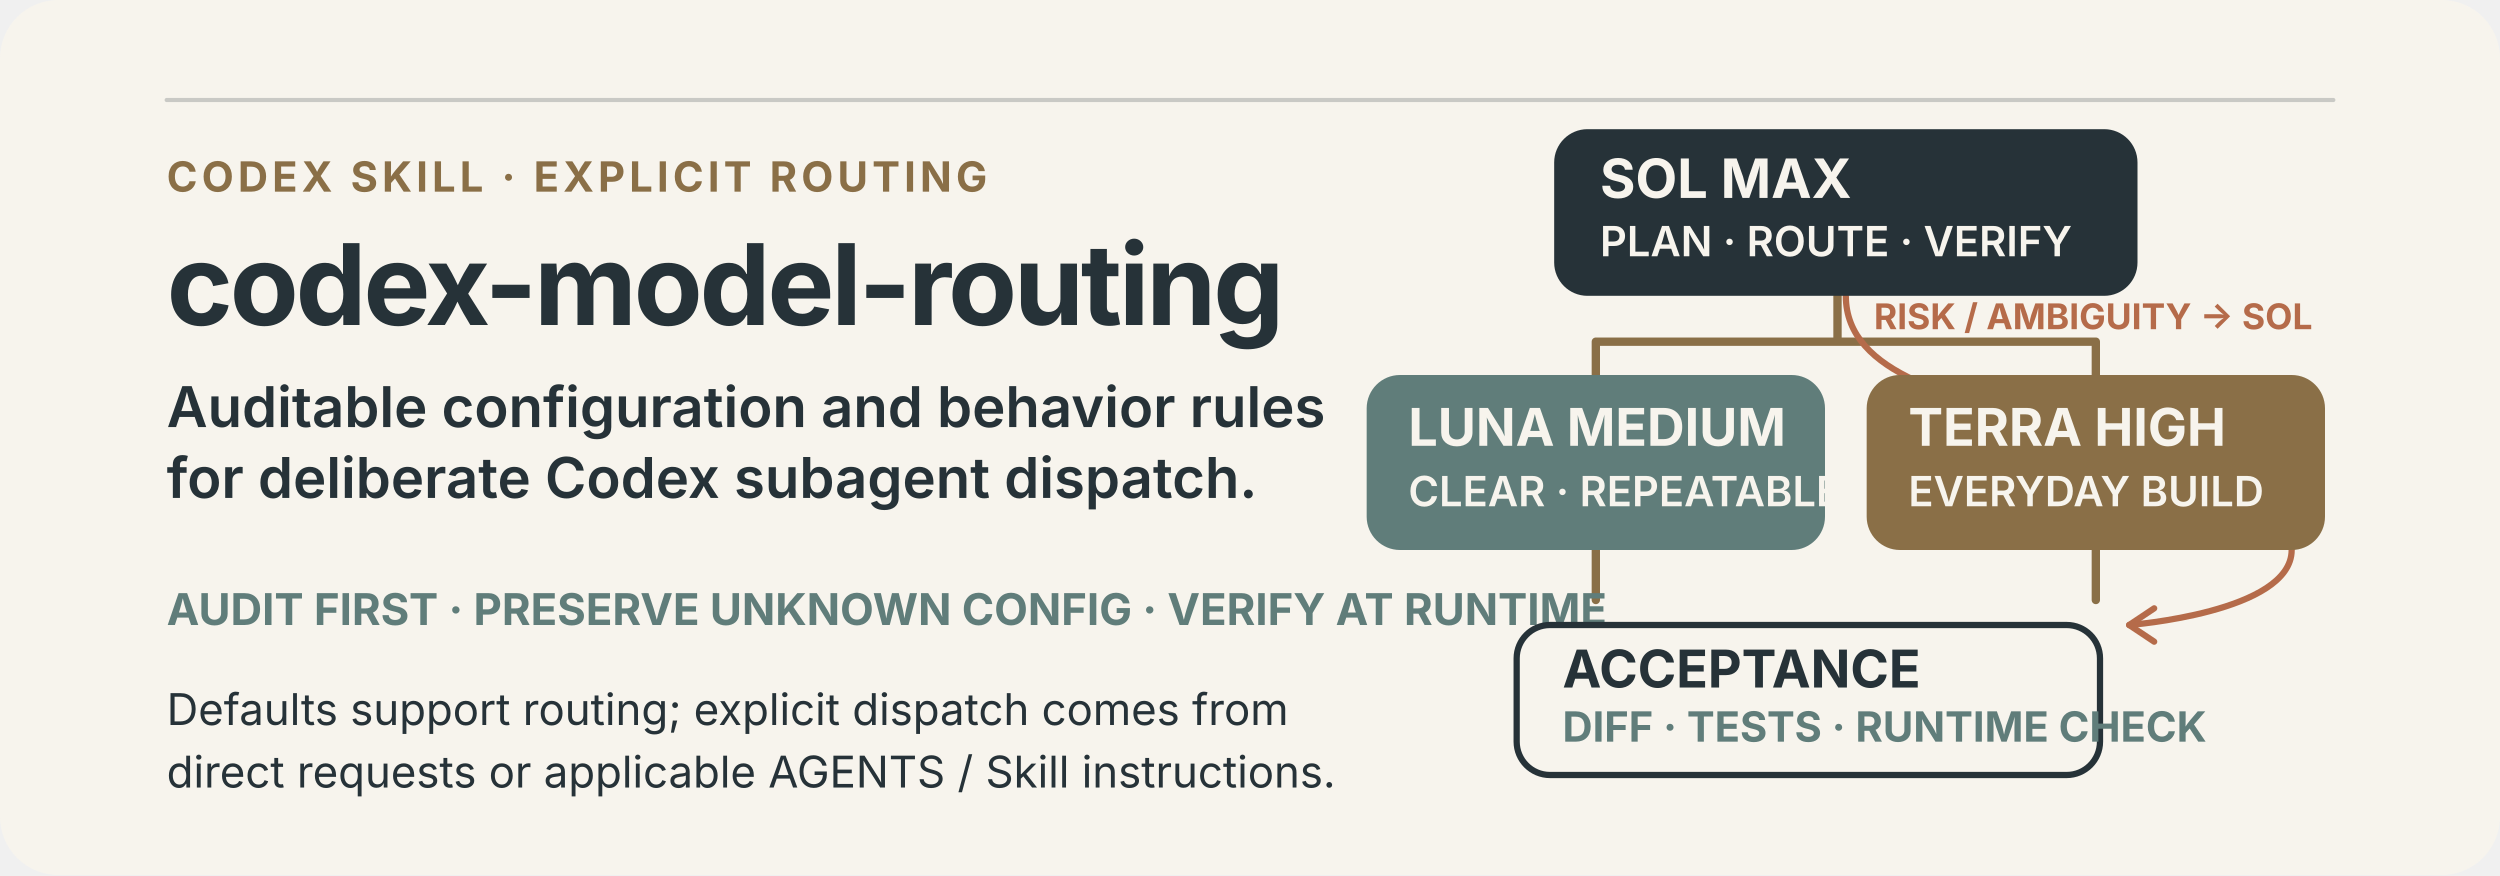
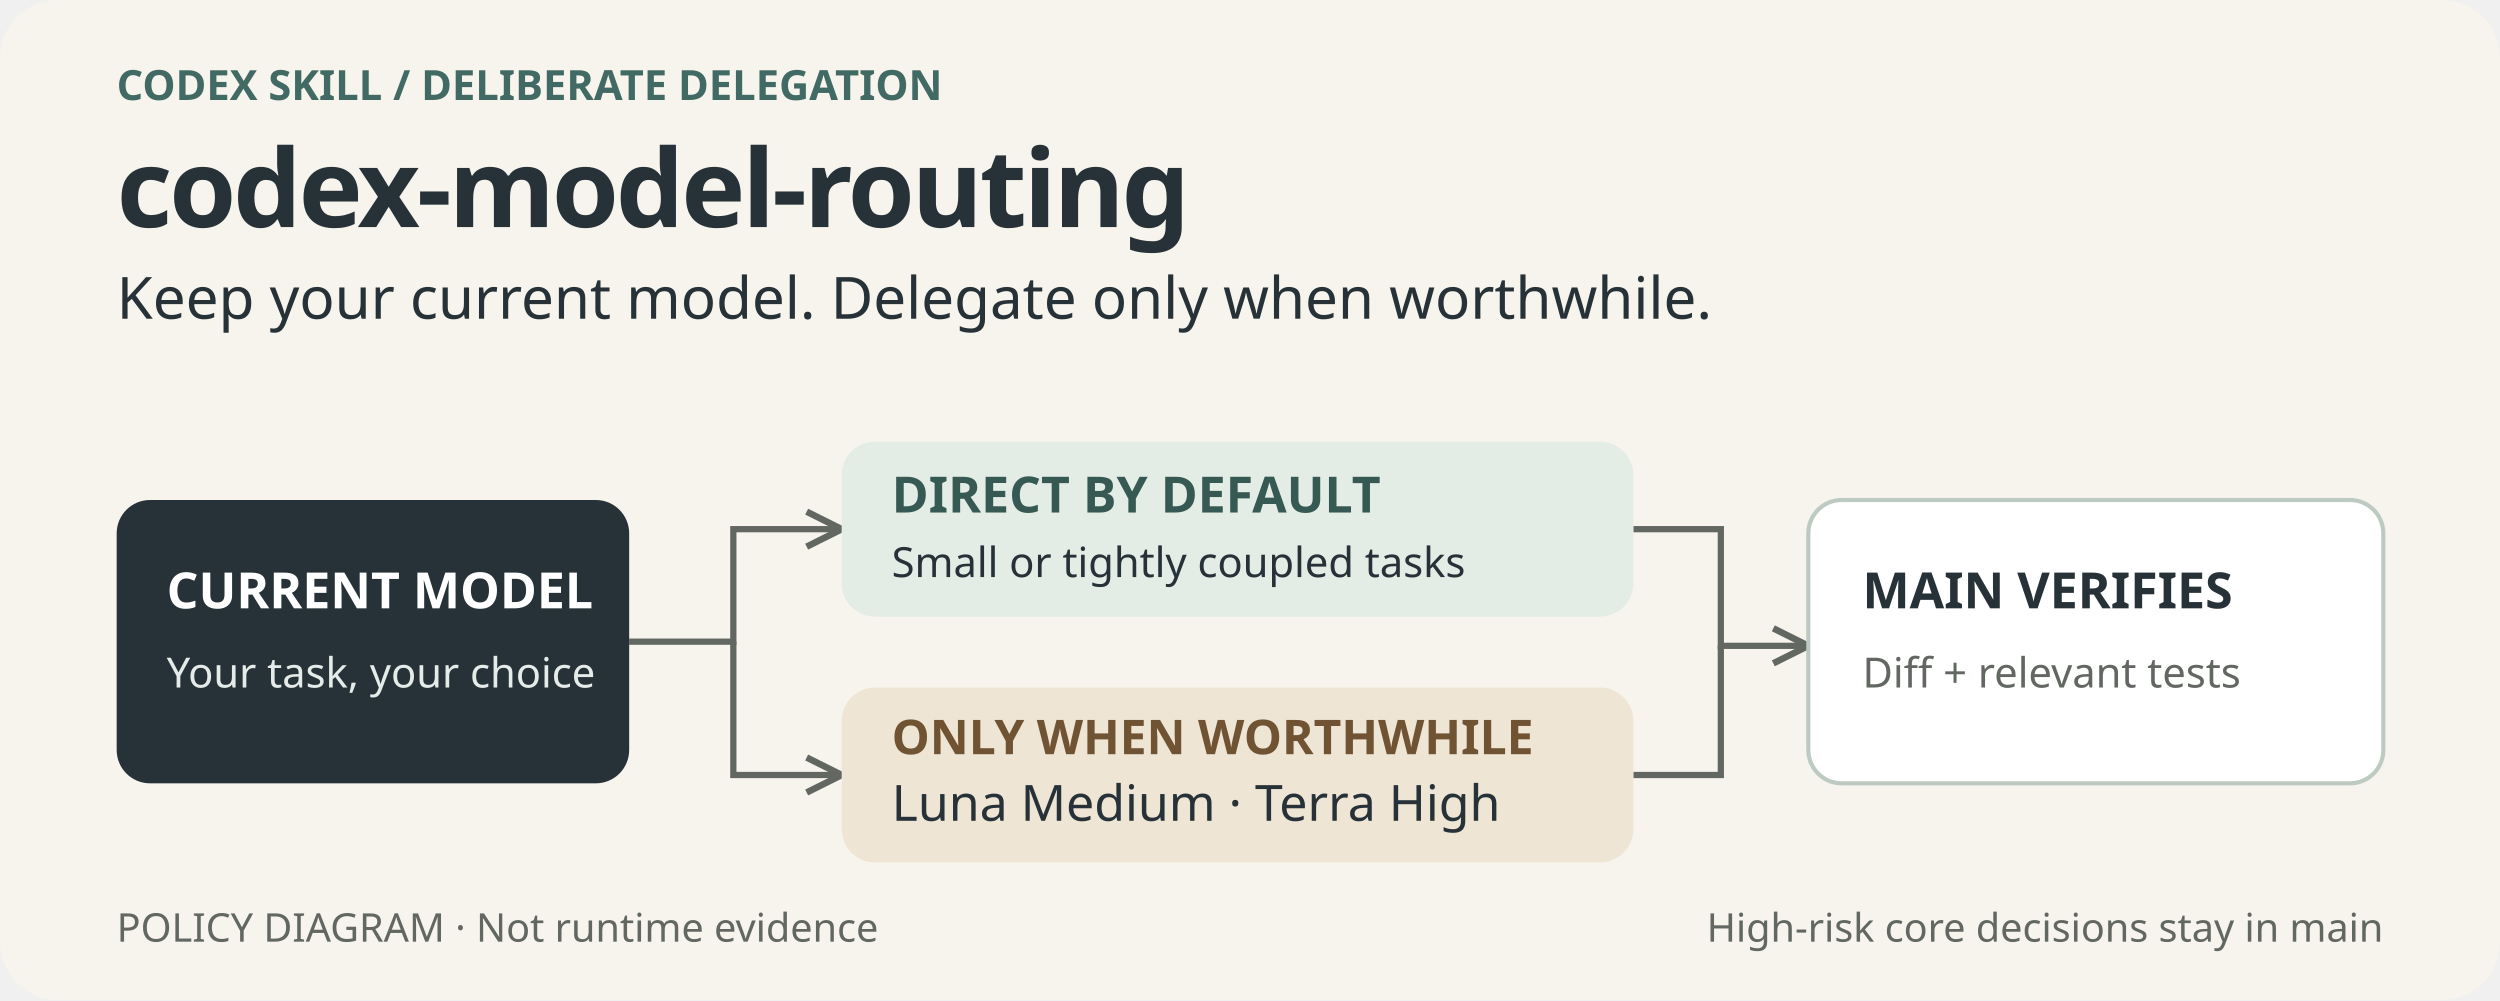
- <svg xmlns="http://www.w3.org/2000/svg" width="1200" height="420" viewBox="0 0 1200 420" role="img" aria-labelledby="title desc">
-   <rect width="1200" height="420" rx="28" fill="#F7F4ED" />
-   <g fill="none" stroke="#263238" stroke-linecap="round" stroke-linejoin="round">
-     <path d="M80 48H1120" stroke-width="2" opacity=".22" />
-     <path d="M882 142V164M766 164H1006M766 164V180M1006 164V180M766 264V288M1006 264V288" stroke="#8A6F47" stroke-width="4" />
-     <path d="M886 142C886 218 1100 190 1100 264C1100 294 1022 300 1022 300" stroke="#B56B4A" stroke-width="3" />
-     <path d="M1022 300l12-8M1022 300l12 8" stroke="#B56B4A" stroke-width="3" />
-   </g>
-   <g font-family="-apple-system, BlinkMacSystemFont, 'Segoe UI', sans-serif" fill="#263238">
-     <text x="80" y="92" font-size="20" font-weight="700" letter-spacing="2" fill="#8A6F47">CODEX SKILL · EXPLICIT ROUTING</text>
-     <text x="80" y="156" font-size="54" font-weight="750" letter-spacing="-1.5">codex-model-routing</text>
-     <text x="80" y="205" font-size="27" font-weight="600">Auditable configuration and behavior rules</text>
-     <text x="80" y="239" font-size="27" font-weight="600">for deliberate Codex subagent dispatch.</text>
-     <text x="80" y="300" font-size="21" font-weight="650" fill="#607D7A">AUDIT FIRST · PRESERVE UNKNOWN CONFIG · VERIFY AT RUNTIME</text>
-     <text x="80" y="348" font-size="21">Defaults support routing; explicit dispatch comes from</text>
-     <text x="80" y="378" font-size="21">direct requests or applicable AGENTS / Skill instructions.</text>
-   </g>
-   <g font-family="-apple-system, BlinkMacSystemFont, 'Segoe UI', sans-serif">
-     <g transform="translate(746 62)">
-       <rect width="280" height="80" rx="16" fill="#263238" />
-       <text x="22" y="33" fill="#F7F4ED" font-size="26" font-weight="750">SOL MAX</text>
-       <text x="22" y="61" fill="#F7F4ED" font-size="20" font-weight="600">PLAN · ROUTE · VERIFY</text>
+ <svg xmlns="http://www.w3.org/2000/svg" width="1200" height="480" viewBox="0 0 1200 480" role="img" aria-labelledby="title desc" lang="en">
+   <defs>
+     <marker id="arrow" viewBox="0 0 10 10" refX="9" refY="5" markerWidth="7" markerHeight="7" orient="auto-start-reverse">
+       <path d="M1 1 9 5 1 9" fill="none" stroke="#626762" stroke-width="1.5" />
+     </marker>
+   </defs>
+   <rect width="1200" height="480" rx="28" fill="#F7F4ED" />
+   <g font-family="Segoe UI, Microsoft YaHei, PingFang SC, sans-serif" fill="#263238">
+     <g id="project-title">
+       <text x="56" y="48" font-size="20" fill="#426A64" font-weight="600">CODEX SKILL / DELIBERATE DELEGATION</text>
+       <text x="56" y="109" font-size="52" font-weight="700" letter-spacing="-1.5">codex-model-routing</text>
+       <text x="56" y="153" font-size="28">Keep your current model. Delegate only when worthwhile.</text>
    </g>
-     <g transform="translate(656 180)">
-       <rect width="220" height="84" rx="16" fill="#607D7A" />
-       <text x="20" y="34" fill="#F7F4ED" font-size="25" font-weight="750">LUNA MEDIUM</text>
-       <text x="20" y="63" fill="#F7F4ED" font-size="20" font-weight="600">CLEAR · REPEATABLE</text>
+     <g id="routing-connectors" fill="none" stroke="#626762" stroke-width="3" marker-end="url(#arrow)">
+       <path d="M302 308 H352 V254 H404" />
+       <path d="M352 308 V372 H404" />
+       <path d="M784 254 H826 V310 H868" />
+       <path d="M784 372 H826 V310" marker-end="none" />
    </g>
-     <g transform="translate(896 180)">
-       <rect width="220" height="84" rx="16" fill="#8A6F47" />
-       <text x="20" y="34" fill="#F7F4ED" font-size="25" font-weight="750">TERRA HIGH</text>
-       <text x="20" y="63" fill="#F7F4ED" font-size="20" font-weight="600">EVERYDAY BUILD</text>
+     <g id="current-main">
+       <rect x="56" y="240" width="246" height="136" rx="16" fill="#263238" />
+       <text x="80" y="292" font-size="24" font-weight="700" fill="#FFFFFF">CURRENT MODEL</text>
+       <text x="80" y="330" font-size="20" fill="#E5EBE8">Your task, your choice</text>
    </g>
-     <g transform="translate(728 300)">
-       <rect width="280" height="72" rx="16" fill="#F7F4ED" stroke="#263238" stroke-width="3" />
-       <text x="22" y="30" fill="#263238" font-size="25" font-weight="750">ACCEPTANCE</text>
-       <text x="22" y="56" fill="#607D7A" font-size="20" font-weight="700">DIFF · TESTS · RUNTIME CHECK</text>
+     <g id="direct-path">
+       <rect x="404" y="212" width="380" height="84" rx="16" fill="#E4ECE6" />
+       <text x="428" y="246" font-size="24" font-weight="700" fill="#365A53">DIRECT BY DEFAULT</text>
+       <text x="428" y="277" font-size="20">Small or tightly coupled tasks</text>
    </g>
-     <text x="1110" y="158" text-anchor="end" fill="#B56B4A" font-size="17" font-weight="750">RISK / AMBIGUITY → SOL</text>
+     <g id="conditional-delegation">
+       <rect x="404" y="330" width="380" height="84" rx="16" fill="#EFE5D5" />
+       <text x="428" y="362" font-size="23" font-weight="700" fill="#705333">ONLY WHEN WORTHWHILE</text>
+       <text x="428" y="394" font-size="24">Luna Medium · Terra High</text>
+     </g>
+     <g id="acceptance">
+       <rect x="868" y="240" width="276" height="136" rx="16" fill="#FFFFFF" stroke="#BCCAC2" stroke-width="2" />
+       <text x="894" y="292" font-size="24" font-weight="700">MAIN VERIFIES</text>
+       <text x="894" y="330" font-size="20" fill="#626762">Diff + relevant tests</text>
+     </g>
+     <text x="56" y="452" font-size="19" fill="#626762">POLICY DIAGRAM · Not runtime evidence</text>
+     <text x="1144" y="452" text-anchor="end" font-size="19" fill="#626762">High-risk core decisions stay in main</text>
  </g>
</svg>
